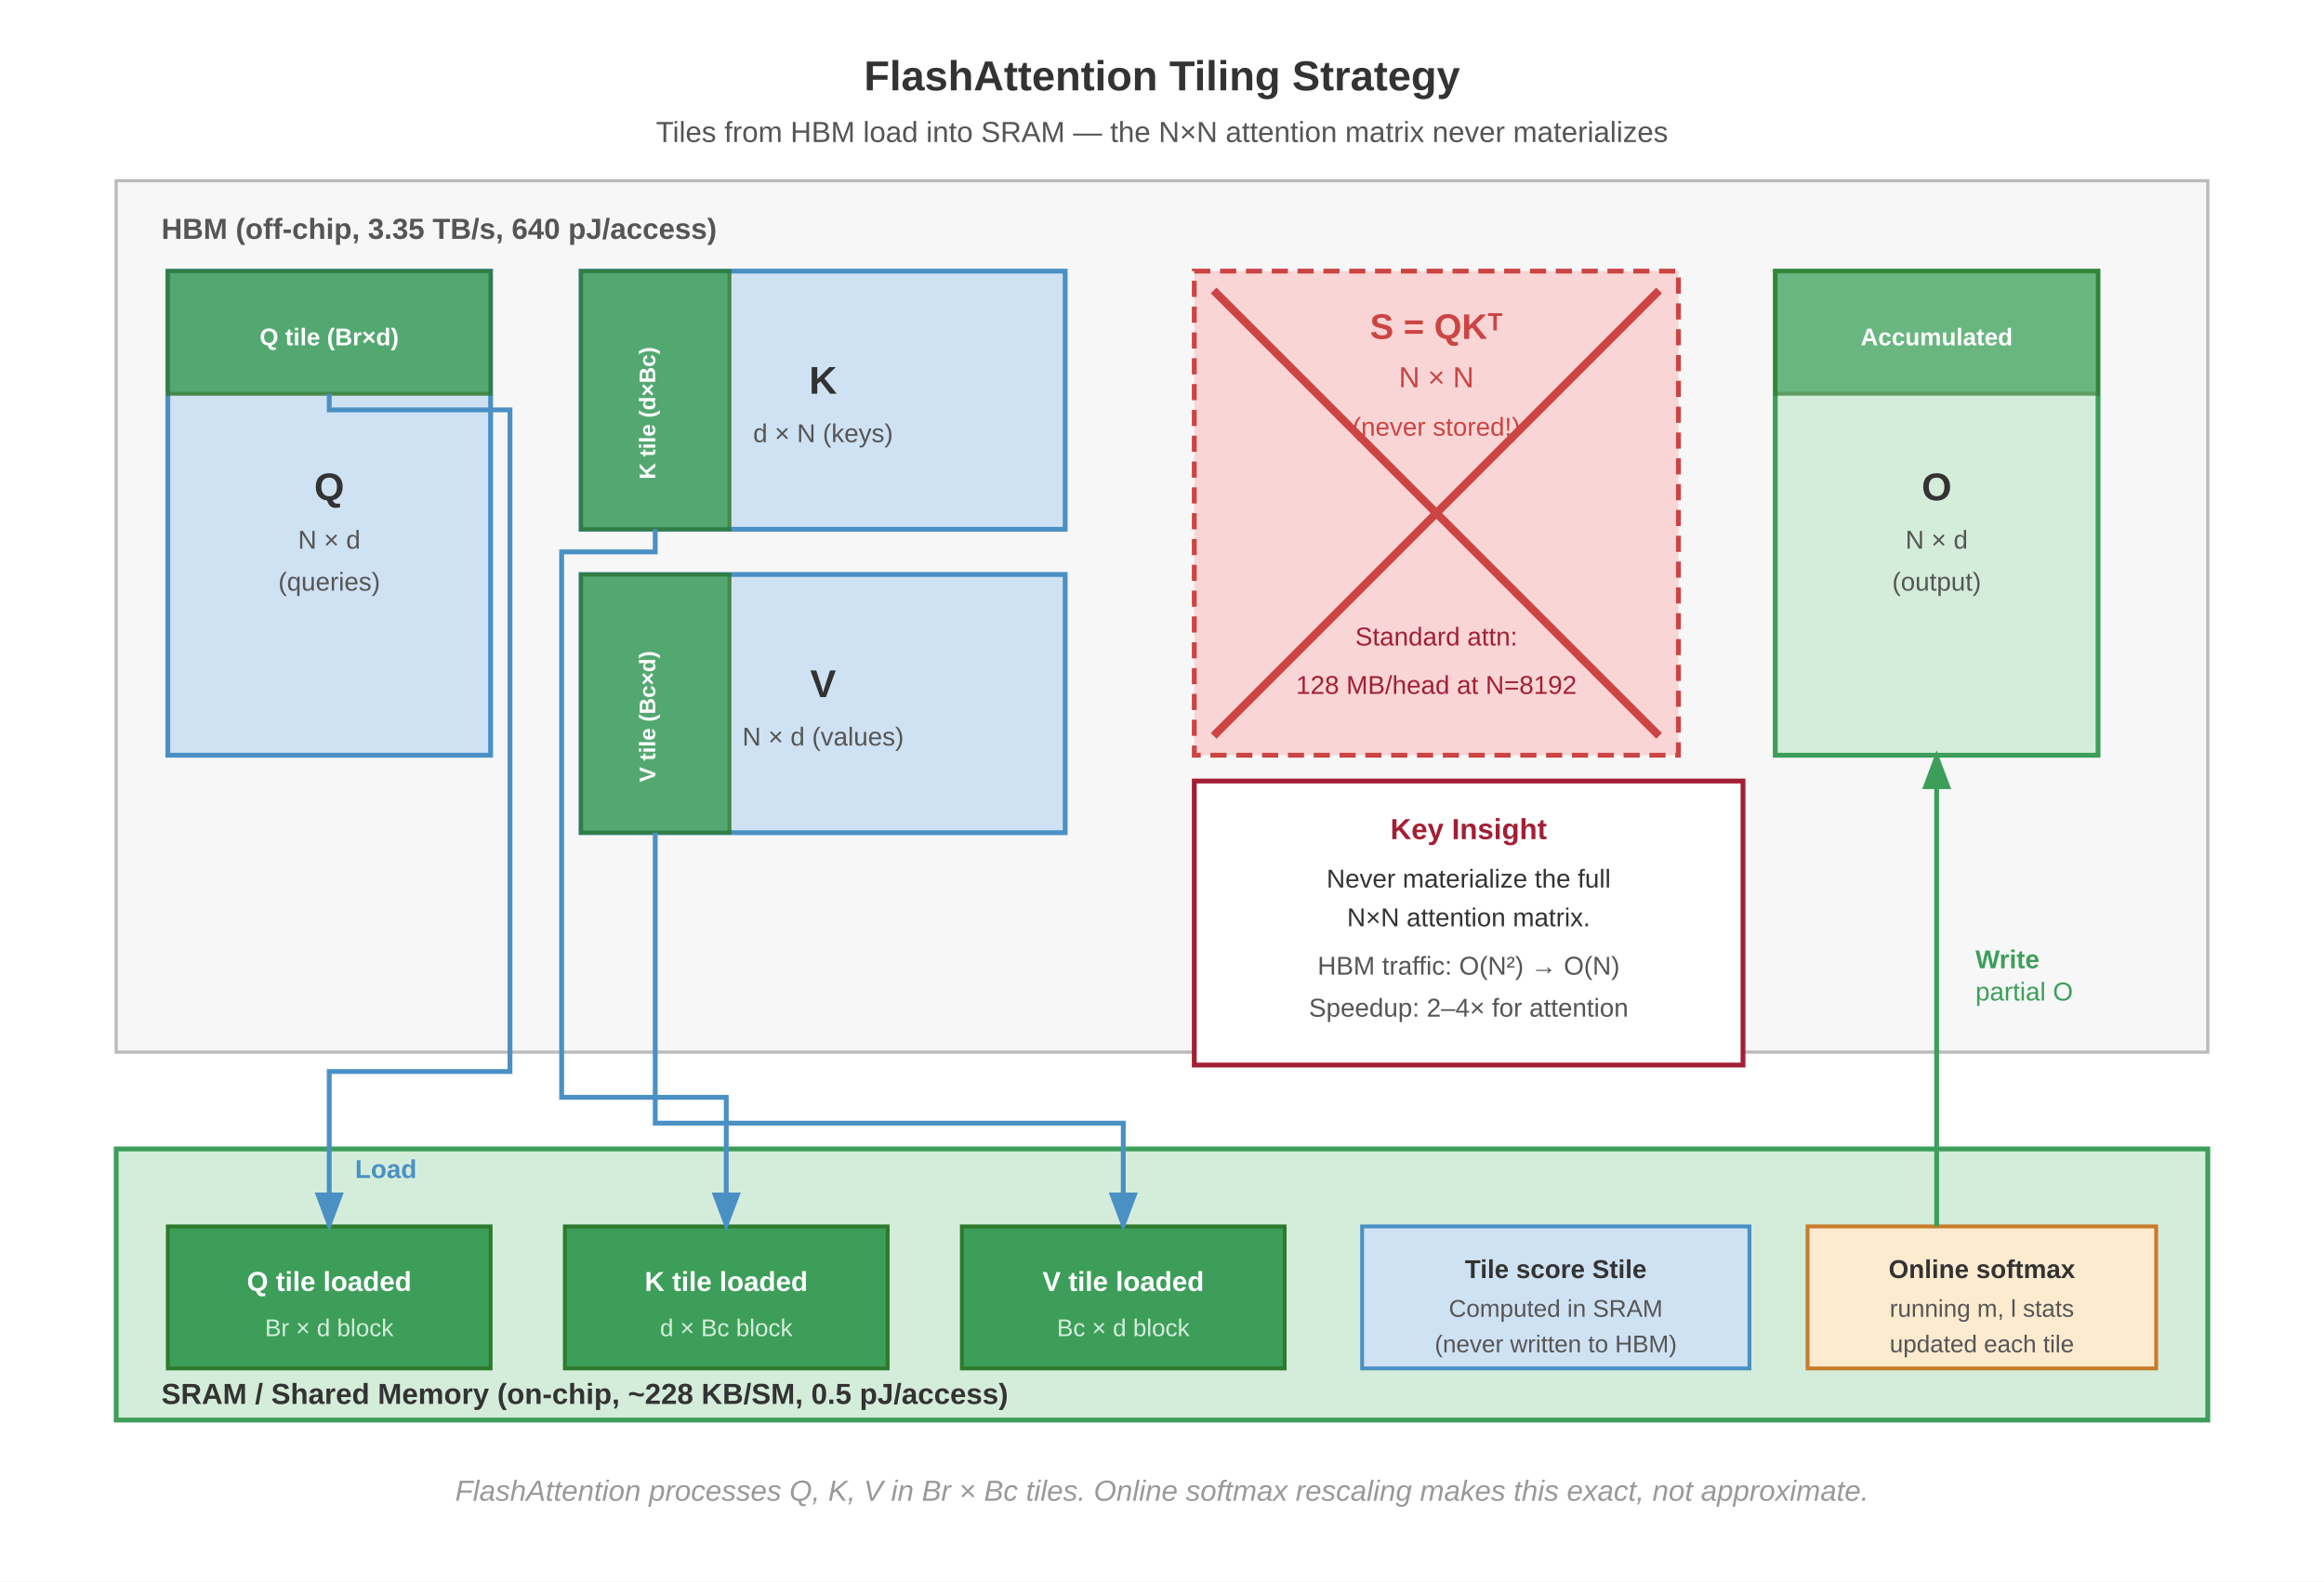
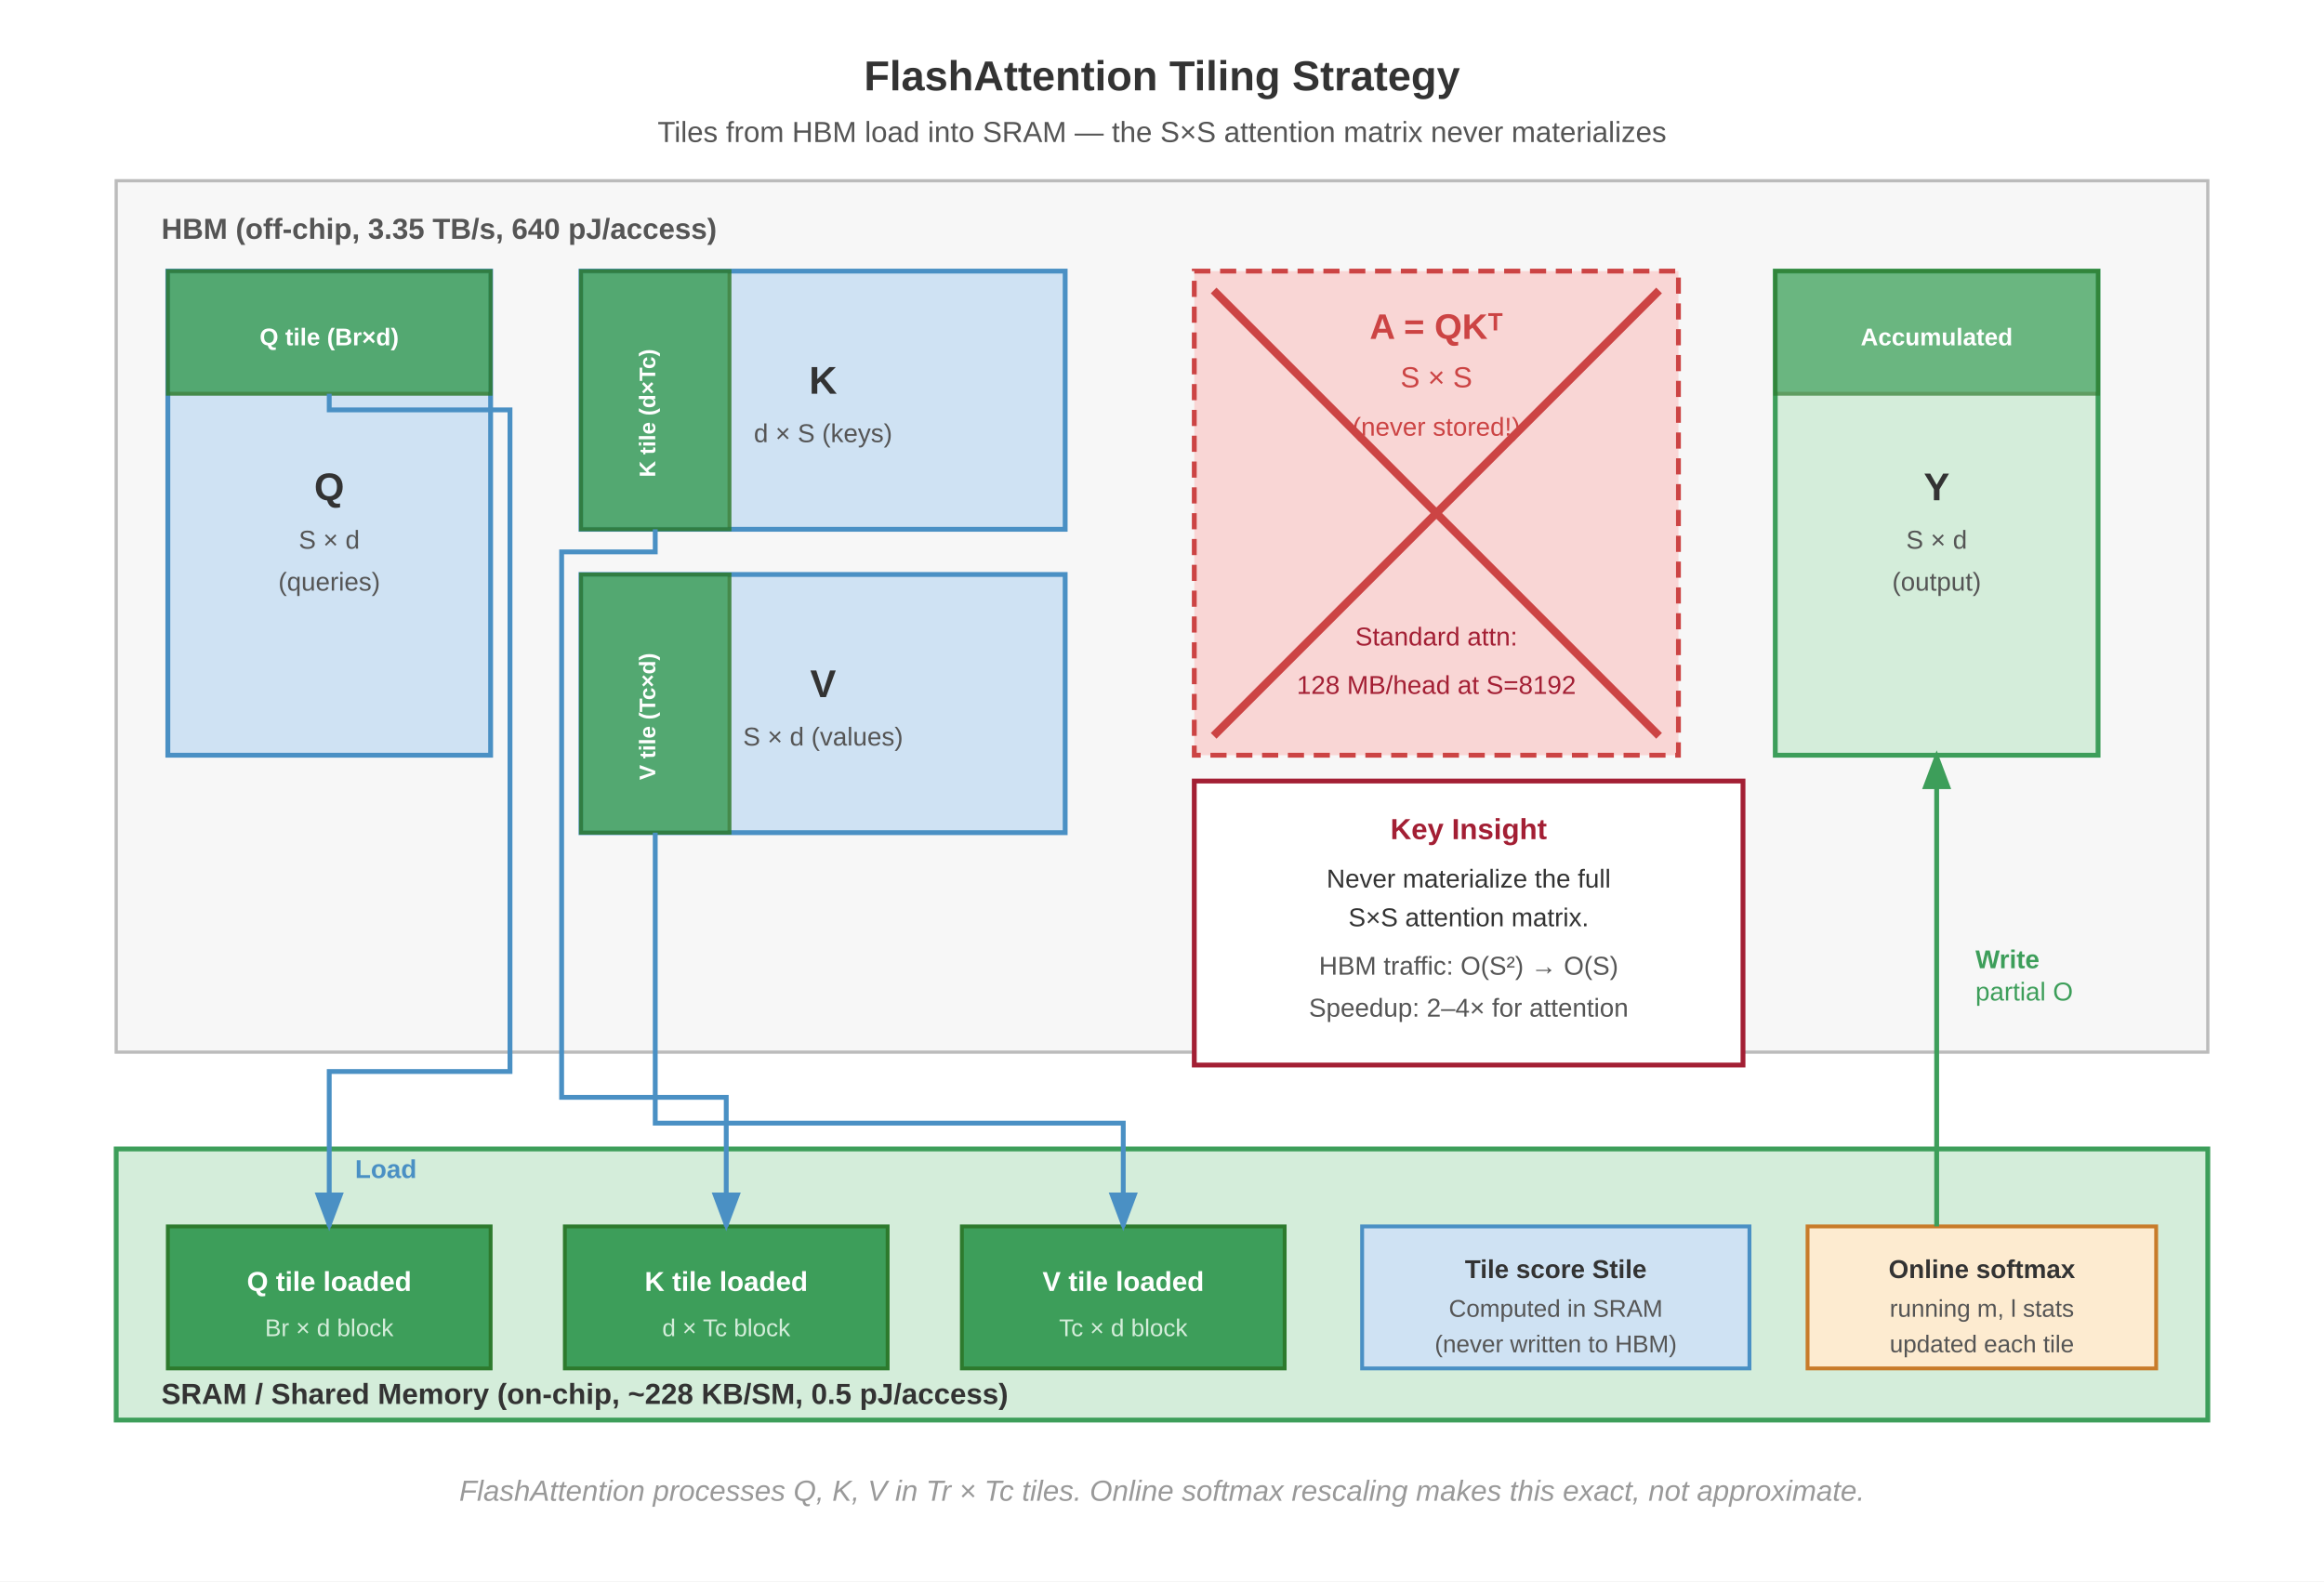
<svg xmlns="http://www.w3.org/2000/svg" font-family="Arial, Helvetica, sans-serif" viewBox="0 0 720 490">
  <rect width="720" height="490" fill="#fff" />
  <defs>
    <marker id="arr" markerWidth="8" markerHeight="6" refX="7" refY="3" orient="auto">
      <path d="M0,0 L8,3 L0,6 Z" fill="#555" />
    </marker>
    <marker id="arr-green" markerWidth="8" markerHeight="6" refX="7" refY="3" orient="auto">
      <path d="M0,0 L8,3 L0,6 Z" fill="#3d9e5a" />
    </marker>
    <marker id="arr-red" markerWidth="8" markerHeight="6" refX="7" refY="3" orient="auto">
      <path d="M0,0 L8,3 L0,6 Z" fill="#a31f34" />
    </marker>
    <marker id="arr-blue" markerWidth="8" markerHeight="6" refX="7" refY="3" orient="auto">
      <path d="M0,0 L8,3 L0,6 Z" fill="#4a90c4" />
    </marker>
  </defs>
  <text x="360" y="28" text-anchor="middle" font-size="13" font-weight="700" fill="#333">FlashAttention Tiling Strategy</text>
-   <text x="360" y="44" text-anchor="middle" font-size="9" fill="#555">Tiles from HBM load into SRAM — the N×N attention matrix never materializes</text>
+   <text x="360" y="44" text-anchor="middle" font-size="9" fill="#555">Tiles from HBM load into SRAM — the S×S attention matrix never materializes</text>
  <rect x="36" y="56" width="648" height="270" fill="#f7f7f7" stroke="#bbb" stroke-width="1.0" />
  <text x="50" y="74" font-size="9" font-weight="700" fill="#555">HBM (off-chip, 3.35 TB/s, 640 pJ/access)</text>
  <rect x="52" y="84" width="100" height="150" fill="#cfe2f3" stroke="#4a90c4" stroke-width="1.5" />
  <text x="102" y="155" text-anchor="middle" font-size="12" font-weight="700" fill="#333">Q</text>
-   <text x="102" y="170" text-anchor="middle" font-size="8" fill="#555">N × d</text>
+   <text x="102" y="170" text-anchor="middle" font-size="8" fill="#555">S × d</text>
  <text x="102" y="183" text-anchor="middle" font-size="8" fill="#555">(queries)</text>
  <rect x="52" y="84" width="100" height="38" fill="#3d9e5a" stroke="#2d7a2d" stroke-width="1.2" opacity="0.85" />
  <text x="102" y="107" text-anchor="middle" font-size="7.5" font-weight="700" fill="#fff">Q tile (Br×d)</text>
  <rect x="180" y="84" width="150" height="80" fill="#cfe2f3" stroke="#4a90c4" stroke-width="1.5" />
  <text x="255" y="122" text-anchor="middle" font-size="12" font-weight="700" fill="#333">K</text>
-   <text x="255" y="137" text-anchor="middle" font-size="8" fill="#555">d × N  (keys)</text>
+   <text x="255" y="137" text-anchor="middle" font-size="8" fill="#555">d × S  (keys)</text>
  <rect x="180" y="84" width="46" height="80" fill="#3d9e5a" stroke="#2d7a2d" stroke-width="1.2" opacity="0.85" />
-   <text x="203" y="128" text-anchor="middle" font-size="7" font-weight="700" fill="#fff" transform="rotate(-90 203 128)">K tile (d×Bc)</text>
+   <text x="203" y="128" text-anchor="middle" font-size="7" font-weight="700" fill="#fff" transform="rotate(-90 203 128)">K tile (d×Tc)</text>
  <rect x="180" y="178" width="150" height="80" fill="#cfe2f3" stroke="#4a90c4" stroke-width="1.5" />
  <text x="255" y="216" text-anchor="middle" font-size="12" font-weight="700" fill="#333">V</text>
-   <text x="255" y="231" text-anchor="middle" font-size="8" fill="#555">N × d  (values)</text>
+   <text x="255" y="231" text-anchor="middle" font-size="8" fill="#555">S × d  (values)</text>
  <rect x="180" y="178" width="46" height="80" fill="#3d9e5a" stroke="#2d7a2d" stroke-width="1.2" opacity="0.85" />
-   <text x="203" y="222" text-anchor="middle" font-size="7" font-weight="700" fill="#fff" transform="rotate(-90 203 222)">V tile (Bc×d)</text>
+   <text x="203" y="222" text-anchor="middle" font-size="7" font-weight="700" fill="#fff" transform="rotate(-90 203 222)">V tile (Tc×d)</text>
  <rect x="370" y="84" width="150" height="150" fill="#f9d6d5" stroke="#c44" stroke-width="1.5" stroke-dasharray="5,3" />
  <line x1="376" y1="90" x2="514" y2="228" stroke="#c44" stroke-width="2.5" />
  <line x1="514" y1="90" x2="376" y2="228" stroke="#c44" stroke-width="2.5" />
-   <text x="445" y="105" text-anchor="middle" font-size="11" font-weight="700" fill="#c44">S = QKᵀ</text>
-   <text x="445" y="120" text-anchor="middle" font-size="9" fill="#c44">N × N</text>
+   <text x="445" y="105" text-anchor="middle" font-size="11" font-weight="700" fill="#c44">A = QKᵀ</text>
+   <text x="445" y="120" text-anchor="middle" font-size="9" fill="#c44">S × S</text>
  <text x="445" y="135" text-anchor="middle" font-size="8" fill="#c44">(never stored!)</text>
  <text x="445" y="200" text-anchor="middle" font-size="8" fill="#a31f34">Standard attn:</text>
-   <text x="445" y="215" text-anchor="middle" font-size="8" fill="#a31f34">128 MB/head at N=8192</text>
+   <text x="445" y="215" text-anchor="middle" font-size="8" fill="#a31f34">128 MB/head at S=8192</text>
  <rect x="550" y="84" width="100" height="150" fill="#d4edda" stroke="#3d9e5a" stroke-width="1.5" />
-   <text x="600" y="155" text-anchor="middle" font-size="12" font-weight="700" fill="#333">O</text>
-   <text x="600" y="170" text-anchor="middle" font-size="8" fill="#555">N × d</text>
+   <text x="600" y="155" text-anchor="middle" font-size="12" font-weight="700" fill="#333">Y</text>
+   <text x="600" y="170" text-anchor="middle" font-size="8" fill="#555">S × d</text>
  <text x="600" y="183" text-anchor="middle" font-size="8" fill="#555">(output)</text>
  <rect x="550" y="84" width="100" height="38" fill="#3d9e5a" stroke="#2d7a2d" stroke-width="1.2" opacity="0.7" />
  <text x="600" y="107" text-anchor="middle" font-size="7.5" font-weight="700" fill="#fff">Accumulated</text>
  <rect x="370" y="242" width="170" height="88" fill="#fff" stroke="#a31f34" stroke-width="1.5" />
  <text x="455" y="260" text-anchor="middle" font-size="9" font-weight="700" fill="#a31f34">Key Insight</text>
  <text x="455" y="275" text-anchor="middle" font-size="8" fill="#333">Never materialize the full</text>
-   <text x="455" y="287" text-anchor="middle" font-size="8" fill="#333">N×N attention matrix.</text>
-   <text x="455" y="302" text-anchor="middle" font-size="8" fill="#555">HBM traffic: O(N²) → O(N)</text>
+   <text x="455" y="287" text-anchor="middle" font-size="8" fill="#333">S×S attention matrix.</text>
+   <text x="455" y="302" text-anchor="middle" font-size="8" fill="#555">HBM traffic: O(S²) → O(S)</text>
  <text x="455" y="315" text-anchor="middle" font-size="8" fill="#555">Speedup: 2–4× for attention</text>
  <rect x="36" y="356" width="648" height="84" fill="#d4edda" stroke="#3d9e5a" stroke-width="1.5" />
  <text x="50" y="435" font-size="9" font-weight="700" fill="#333">SRAM / Shared Memory (on-chip, ~228 KB/SM, 0.5 pJ/access)</text>
  <rect x="52" y="380" width="100" height="44" fill="#3d9e5a" stroke="#2d7a2d" stroke-width="1.2" />
  <text x="102" y="400" text-anchor="middle" font-size="8.5" font-weight="700" fill="#fff">Q tile loaded</text>
  <text x="102" y="414" text-anchor="middle" font-size="7.5" fill="#d4edda">Br × d block</text>
  <rect x="175" y="380" width="100" height="44" fill="#3d9e5a" stroke="#2d7a2d" stroke-width="1.2" />
  <text x="225" y="400" text-anchor="middle" font-size="8.5" font-weight="700" fill="#fff">K tile loaded</text>
-   <text x="225" y="414" text-anchor="middle" font-size="7.5" fill="#d4edda">d × Bc block</text>
+   <text x="225" y="414" text-anchor="middle" font-size="7.5" fill="#d4edda">d × Tc block</text>
  <rect x="298" y="380" width="100" height="44" fill="#3d9e5a" stroke="#2d7a2d" stroke-width="1.2" />
  <text x="348" y="400" text-anchor="middle" font-size="8.5" font-weight="700" fill="#fff">V tile loaded</text>
-   <text x="348" y="414" text-anchor="middle" font-size="7.5" fill="#d4edda">Bc × d block</text>
+   <text x="348" y="414" text-anchor="middle" font-size="7.5" fill="#d4edda">Tc × d block</text>
  <rect x="422" y="380" width="120" height="44" fill="#cfe2f3" stroke="#4a90c4" stroke-width="1.2" />
  <text x="482" y="396" text-anchor="middle" font-size="8" font-weight="700" fill="#333">Tile score Stile</text>
  <text x="482" y="408" text-anchor="middle" font-size="7.5" fill="#555">Computed in SRAM</text>
  <text x="482" y="419" text-anchor="middle" font-size="7.5" fill="#555">(never written to HBM)</text>
  <rect x="560" y="380" width="108" height="44" fill="#fdebd0" stroke="#c87b2a" stroke-width="1.2" />
  <text x="614" y="396" text-anchor="middle" font-size="8" font-weight="700" fill="#333">Online softmax</text>
  <text x="614" y="408" text-anchor="middle" font-size="7.5" fill="#555">running m, l stats</text>
  <text x="614" y="419" text-anchor="middle" font-size="7.5" fill="#555">updated each tile</text>
  <path d="M 102,122 L 102,127 L 158,127 L 158,332 L 102,332 L 102,380" fill="none" stroke="#4a90c4" stroke-width="1.5" marker-end="url(#arr-blue)" />
  <text x="110" y="365" font-size="8" fill="#4a90c4" font-weight="700">Load</text>
  <path d="M 203,164 L 203,171 L 174,171 L 174,340 L 225,340 L 225,380" fill="none" stroke="#4a90c4" stroke-width="1.5" marker-end="url(#arr-blue)" />
  <path d="M 203,258 L 203,348 L 348,348 L 348,380" fill="none" stroke="#4a90c4" stroke-width="1.5" marker-end="url(#arr-blue)" />
  <line x1="600" y1="380" x2="600" y2="234" stroke="#3d9e5a" stroke-width="1.5" marker-end="url(#arr-green)" />
  <text x="612" y="300" font-size="8" fill="#3d9e5a" font-weight="700">Write</text>
  <text x="612" y="310" font-size="8" fill="#3d9e5a">partial O</text>
-   <text x="360" y="465" text-anchor="middle" font-size="9" fill="#999" font-style="italic">FlashAttention processes Q, K, V in Br × Bc tiles. Online softmax rescaling makes this exact, not approximate.</text>
+   <text x="360" y="465" text-anchor="middle" font-size="9" fill="#999" font-style="italic">FlashAttention processes Q, K, V in Tr × Tc tiles. Online softmax rescaling makes this exact, not approximate.</text>
</svg>
